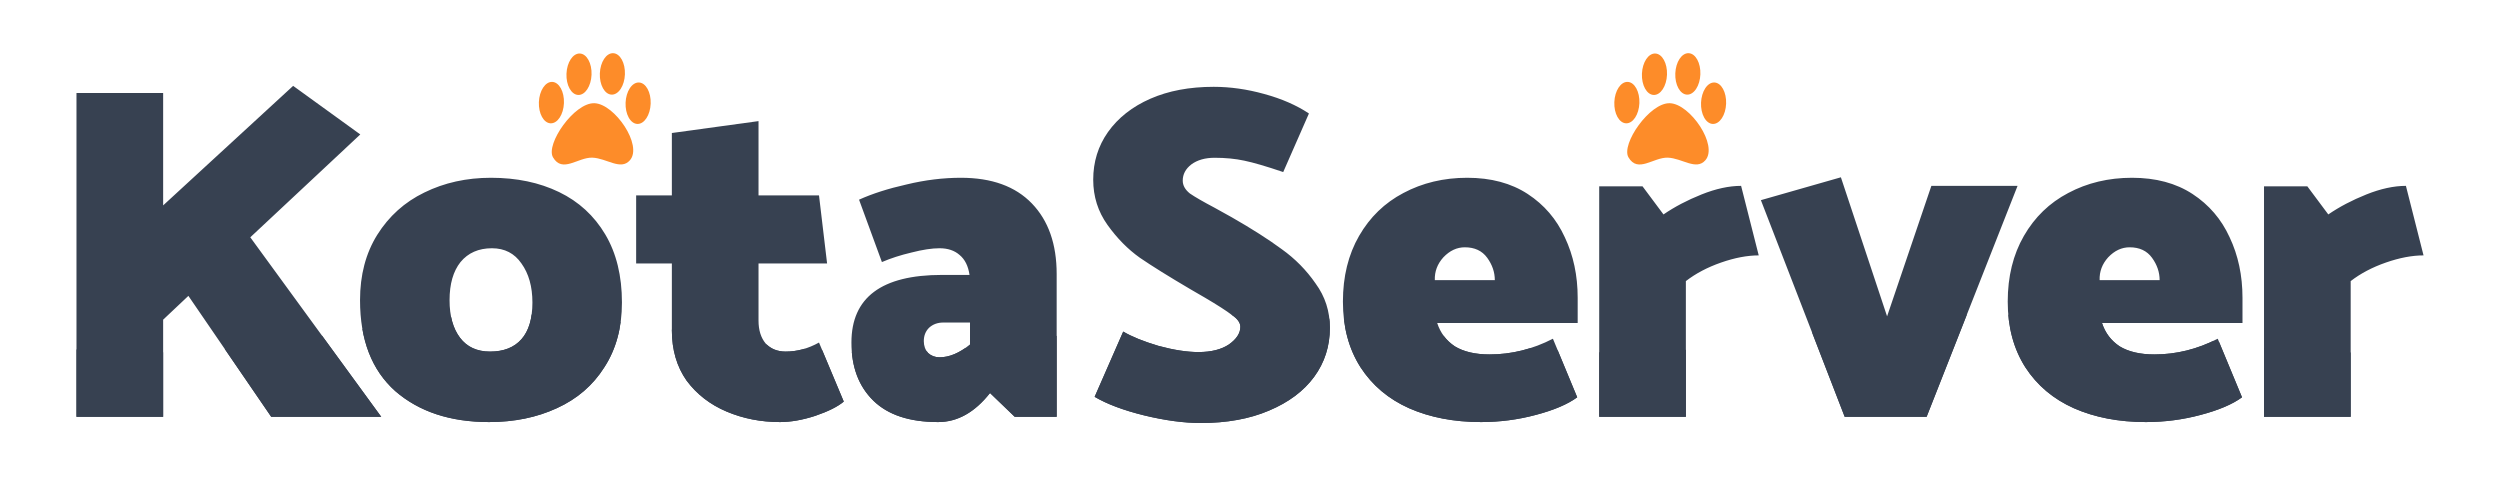
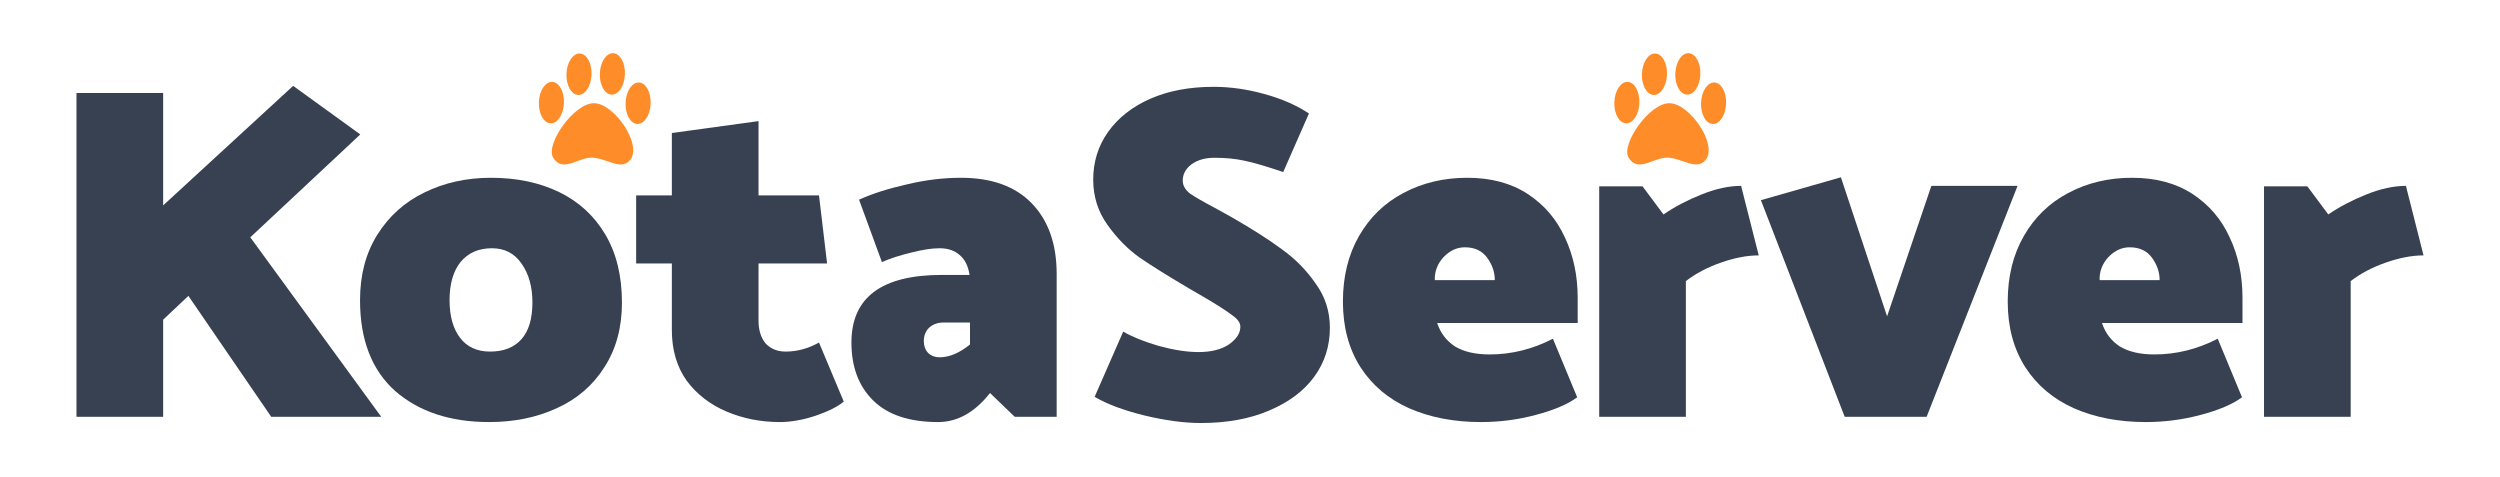
<svg xmlns="http://www.w3.org/2000/svg" xmlns:xlink="http://www.w3.org/1999/xlink" version="1.1" viewBox="0 0 210 40">
-   <defs>
-     <clipPath id="text" clipPathUnits="userSpaceOnUse">
-       <path d="m22.784 35.013-6.96-10.16-2.12 2v8.16h-7.28v-27.2h7.28v9.44l10.92-10.04 5.64 4.08-9.24 8.64 11 15.08h-9.24z" />
-       <path d="m52.243 25.413q0 3.16-1.48 5.44-1.44 2.28-4 3.44-2.52 1.16-5.68 1.16-4.88 0-7.88-2.6-2.96-2.64-2.96-7.64 0-3.16 1.44-5.48 1.48-2.36 3.96-3.56 2.52-1.24 5.6-1.24 3.24 0 5.72 1.2t3.88 3.56 1.4 5.72zm-11.08 4.12q1.72 0 2.64-1.04t0.92-3.08q0-2-0.92-3.28-0.88-1.28-2.48-1.28-1.68 0-2.64 1.16-0.92 1.16-0.92 3.2 0 2 0.88 3.16t2.52 1.16z" />
-       <path d="m63.716 16.413v-6.24l-7.28 1v5.24h-3v5.72h3v5.6q0 2.48 1.24 4.24 1.28 1.72 3.36 2.6t4.48 0.88q1.36 0 2.96-0.52 1.64-0.56 2.4-1.2l-2.08-4.96q-1.36 0.76-2.8 0.76-1.04 0-1.68-0.68-0.6-0.72-0.6-1.92v-4.8h5.76l-0.68-5.72h-5.08z" />
-       <path d="m74.08 22.013q1.12-0.48 2.48-0.8 1.4-0.36 2.36-0.36 1.04 0 1.68 0.56 0.68 0.56 0.84 1.68h-2.32q-7.6 0-7.6 5.68 0 3.08 1.84 4.88t5.44 1.8q2.44 0 4.36-2.44l2.08 2h3.52v-12q0-3.76-2.08-5.92t-5.96-2.16q-2.24 0-4.56 0.56-2.32 0.52-4 1.28l1.92 5.24zm3.52 6.64q0-0.68 0.44-1.12 0.48-0.44 1.2-0.44h2.24v1.84q-1.32 1.08-2.56 1.08-0.56 0-0.96-0.36-0.36-0.4-0.36-1z" />
-       <path d="m91.95 33.333q1.56 0.92 4.16 1.56 2.64 0.64 4.76 0.64 3.28 0 5.72-1.04 2.48-1.04 3.8-2.84t1.32-4.12q0-2.08-1.2-3.72-1.16-1.68-2.84-2.88-1.68-1.24-4.2-2.68l-1.44-0.8q-1.44-0.76-2.08-1.2-0.6-0.48-0.6-1.08 0-0.8 0.72-1.36 0.76-0.56 1.96-0.56 1.36 0 2.48 0.24 1.16 0.24 3.28 0.96l2.16-4.92q-1.56-1.04-3.76-1.64-2.16-0.6-4.24-0.6-3.04 0-5.32 1t-3.56 2.8q-1.24 1.76-1.24 4 0 2.12 1.2 3.8t2.72 2.76q1.52 1.04 4.24 2.64l1.24 0.72q1.56 0.92 2.24 1.44 0.72 0.48 0.72 1 0 0.8-0.96 1.48-0.96 0.64-2.56 0.64-1.44 0-3.36-0.52-1.88-0.56-2.96-1.2l-2.4 5.48z" />
-       <path d="m132.525 25.013q0-2.8-1.08-5.08-1.04-2.28-3.12-3.64t-5.08-1.36q-2.96 0-5.36 1.28-2.36 1.24-3.72 3.6t-1.36 5.52q0 3.2 1.48 5.52 1.48 2.28 4.08 3.44 2.64 1.16 6.04 1.16 2.36 0 4.6-0.6 2.28-0.6 3.48-1.48l-2.04-4.92q-2.56 1.32-5.32 1.32-1.8 0-2.92-0.68-1.08-0.72-1.48-1.96h11.8v-2.12zm-12-1.48q-0.04-1.08 0.72-1.92 0.8-0.84 1.8-0.84 1.24 0 1.88 0.88t0.64 1.88h-5.04z" />
-       <path d="m141.613 23.613q1.24-0.96 2.96-1.56t3.16-0.6l-1.48-5.84q-1.52 0-3.32 0.72t-3.2 1.68l-1.76-2.36h-3.64v19.36h7.28v-11.4z" />
-       <path d="m161.835 35.013 7.64-19.4h-7.24l-3.72 10.96-3.88-11.68-6.72 1.92 7.04 18.2h6.88z" />
-       <path d="m188.369 25.013q0-2.8-1.08-5.08-1.04-2.28-3.12-3.64t-5.08-1.36q-2.96 0-5.36 1.28-2.36 1.24-3.72 3.6t-1.36 5.52q0 3.2 1.48 5.52 1.48 2.28 4.08 3.44 2.64 1.16 6.04 1.16 2.36 0 4.6-0.6 2.28-0.6 3.48-1.48l-2.04-4.92q-2.56 1.32-5.32 1.32-1.8 0-2.92-0.68-1.08-0.72-1.48-1.96h11.8v-2.12zm-12-1.48q-0.04-1.08 0.72-1.92 0.8-0.84 1.8-0.84 1.24 0 1.88 0.88t0.64 1.88h-5.04z" />
-       <path d="m197.457 23.613q1.24-0.96 2.96-1.56t3.16-0.6l-1.48-5.84q-1.52 0-3.32 0.72t-3.2 1.68l-1.76-2.36h-3.64v19.36h7.28v-11.4z" />
-     </clipPath>
-   </defs>
-   <g>
-     <g fill-rule="evenodd" clip-path="url(#text)" fill="#374151">
-       <rect width="200" height="30" x="5" y="6.373" />
-       <path d="m43.263 26.396c-11.478 0-18.226 3.211-30.867 3.211-2.703 0-5.126-0.152-7.395-0.383v7.148h200v-7.148c-2.267 0.231-4.69 0.383-7.392 0.383-12.641 0-19.39-3.211-30.869-3.211-11.478 0-18.229 3.211-30.87 3.211s-19.39-3.211-30.869-3.211c-11.478 0-18.228 3.211-30.869 3.211s-19.39-3.211-30.869-3.211z" />
-     </g>
-     <path id="paw" fill="#fd8c29" d="m47.371 8.66a1.054 1.742 2.242 0 1 -1.12 1.699 1.054 1.742 2.242 0 1 -0.985 -1.782 1.054 1.742 2.242 0 1 1.12 -1.698 1.054 1.742 2.242 0 1 0.985 1.781zm7.285 0.05a1.054 1.742 2.242 0 1 -1.12 1.701 1.054 1.742 2.242 0 1 -0.987 -1.783 1.054 1.742 2.242 0 1 1.123 -1.699 1.054 1.742 2.242 0 1 0.984 1.781zm-2.163-2.46a1.054 1.742 2.242 0 1 -1.123 1.699 1.054 1.742 2.242 0 1 -0.983 -1.782 1.054 1.742 2.242 0 1 1.121 -1.699 1.054 1.742 2.242 0 1 0.985 1.782zm-6.042 6.963c-0.635-1.097 1.783-4.61 3.486-4.543 1.7 0.06 4.075 3.547 2.973 4.795-0.773 0.88-1.943-0.175-3.152-0.222-1.21-0.04-2.518 1.332-3.307-0.03zm3.239-6.935a1.054 1.742 2.242 0 1 -1.121 1.698 1.054 1.742 2.242 0 1 -0.985 -1.781 1.054 1.742 2.242 0 1 1.121 -1.7 1.054 1.742 2.242 0 1 0.985 1.783z" />
-     <use xlink:href="#paw" transform="translate(90.338,0)" />
+   <g id="text" fill="#374151">
+     <path d="m22.784 35.013-6.96-10.16-2.12 2v8.16h-7.28v-27.2h7.28v9.44l10.92-10.04 5.64 4.08-9.24 8.64 11 15.08h-9.24z" />
+     <path d="m52.243 25.413q0 3.16-1.48 5.44-1.44 2.28-4 3.44-2.52 1.16-5.68 1.16-4.88 0-7.88-2.6-2.96-2.64-2.96-7.64 0-3.16 1.44-5.48 1.48-2.36 3.96-3.56 2.52-1.24 5.6-1.24 3.24 0 5.72 1.2t3.88 3.56 1.4 5.72zm-11.08 4.12q1.72 0 2.64-1.04t0.92-3.08q0-2-0.92-3.28-0.88-1.28-2.48-1.28-1.68 0-2.64 1.16-0.92 1.16-0.92 3.2 0 2 0.88 3.16t2.52 1.16z" />
+     <path d="m63.716 16.413v-6.24l-7.28 1v5.24h-3v5.72h3v5.6q0 2.48 1.24 4.24 1.28 1.72 3.36 2.6t4.48 0.88q1.36 0 2.96-0.52 1.64-0.56 2.4-1.2l-2.08-4.96q-1.36 0.76-2.8 0.76-1.04 0-1.68-0.68-0.6-0.72-0.6-1.92v-4.8h5.76l-0.68-5.72h-5.08z" />
+     <path d="m74.08 22.013q1.12-0.48 2.48-0.8 1.4-0.36 2.36-0.36 1.04 0 1.68 0.56 0.68 0.56 0.84 1.68h-2.32q-7.6 0-7.6 5.68 0 3.08 1.84 4.88t5.44 1.8q2.44 0 4.36-2.44l2.08 2h3.52v-12q0-3.76-2.08-5.92t-5.96-2.16q-2.24 0-4.56 0.56-2.32 0.52-4 1.28l1.92 5.24zm3.52 6.64q0-0.68 0.44-1.12 0.48-0.44 1.2-0.44h2.24v1.84q-1.32 1.08-2.56 1.08-0.56 0-0.96-0.36-0.36-0.4-0.36-1z" />
+     <path d="m91.95 33.333q1.56 0.92 4.16 1.56 2.64 0.64 4.76 0.64 3.28 0 5.72-1.04 2.48-1.04 3.8-2.84t1.32-4.12q0-2.08-1.2-3.72-1.16-1.68-2.84-2.88-1.68-1.24-4.2-2.68l-1.44-0.8q-1.44-0.76-2.08-1.2-0.6-0.48-0.6-1.08 0-0.8 0.72-1.36 0.76-0.56 1.96-0.56 1.36 0 2.48 0.24 1.16 0.24 3.28 0.96l2.16-4.92q-1.56-1.04-3.76-1.64-2.16-0.6-4.24-0.6-3.04 0-5.32 1t-3.56 2.8q-1.24 1.76-1.24 4 0 2.12 1.2 3.8t2.72 2.76q1.52 1.04 4.24 2.64l1.24 0.72q1.56 0.92 2.24 1.44 0.72 0.48 0.72 1 0 0.8-0.96 1.48-0.96 0.64-2.56 0.64-1.44 0-3.36-0.52-1.88-0.56-2.96-1.2l-2.4 5.48z" />
+     <path d="m132.525 25.013q0-2.8-1.08-5.08-1.04-2.28-3.12-3.64t-5.08-1.36q-2.96 0-5.36 1.28-2.36 1.24-3.72 3.6t-1.36 5.52q0 3.2 1.48 5.52 1.48 2.28 4.08 3.44 2.64 1.16 6.04 1.16 2.36 0 4.6-0.6 2.28-0.6 3.48-1.48l-2.04-4.92q-2.56 1.32-5.32 1.32-1.8 0-2.92-0.68-1.08-0.72-1.48-1.96h11.8v-2.12zm-12-1.48q-0.04-1.08 0.72-1.92 0.8-0.84 1.8-0.84 1.24 0 1.88 0.88t0.64 1.88h-5.04z" />
+     <path d="m141.613 23.613q1.24-0.96 2.96-1.56t3.16-0.6l-1.48-5.84q-1.52 0-3.32 0.72t-3.2 1.68l-1.76-2.36h-3.64v19.36h7.28v-11.4z" />
+     <path d="m161.835 35.013 7.64-19.4h-7.24l-3.72 10.96-3.88-11.68-6.72 1.92 7.04 18.2h6.88z" />
+     <path d="m188.369 25.013q0-2.8-1.08-5.08-1.04-2.28-3.12-3.64t-5.08-1.36q-2.96 0-5.36 1.28-2.36 1.24-3.72 3.6t-1.36 5.52q0 3.2 1.48 5.52 1.48 2.28 4.08 3.44 2.64 1.16 6.04 1.16 2.36 0 4.6-0.6 2.28-0.6 3.48-1.48l-2.04-4.92q-2.56 1.32-5.32 1.32-1.8 0-2.92-0.68-1.08-0.72-1.48-1.96h11.8v-2.12zm-12-1.48q-0.04-1.08 0.72-1.92 0.8-0.84 1.8-0.84 1.24 0 1.88 0.88t0.64 1.88h-5.04z" />
+     <path d="m197.457 23.613q1.24-0.96 2.96-1.56t3.16-0.6l-1.48-5.84q-1.52 0-3.32 0.72t-3.2 1.68l-1.76-2.36h-3.64v19.36h7.28v-11.4z" />
  </g>
+   <path id="paw" fill="#fd8c29" d="m47.371 8.66a1.054 1.742 2.242 0 1 -1.12 1.699 1.054 1.742 2.242 0 1 -0.985 -1.782 1.054 1.742 2.242 0 1 1.12 -1.698 1.054 1.742 2.242 0 1 0.985 1.781zm7.285 0.05a1.054 1.742 2.242 0 1 -1.12 1.701 1.054 1.742 2.242 0 1 -0.987 -1.783 1.054 1.742 2.242 0 1 1.123 -1.699 1.054 1.742 2.242 0 1 0.984 1.781zm-2.163-2.46a1.054 1.742 2.242 0 1 -1.123 1.699 1.054 1.742 2.242 0 1 -0.983 -1.782 1.054 1.742 2.242 0 1 1.121 -1.699 1.054 1.742 2.242 0 1 0.985 1.782zm-6.042 6.963c-0.635-1.097 1.783-4.61 3.486-4.543 1.7 0.06 4.075 3.547 2.973 4.795-0.773 0.88-1.943-0.175-3.152-0.222-1.21-0.04-2.518 1.332-3.307-0.03zm3.239-6.935a1.054 1.742 2.242 0 1 -1.121 1.698 1.054 1.742 2.242 0 1 -0.985 -1.781 1.054 1.742 2.242 0 1 1.121 -1.7 1.054 1.742 2.242 0 1 0.985 1.783z" />
+   <use xlink:href="#paw" transform="translate(90.338,0)" />
</svg>
